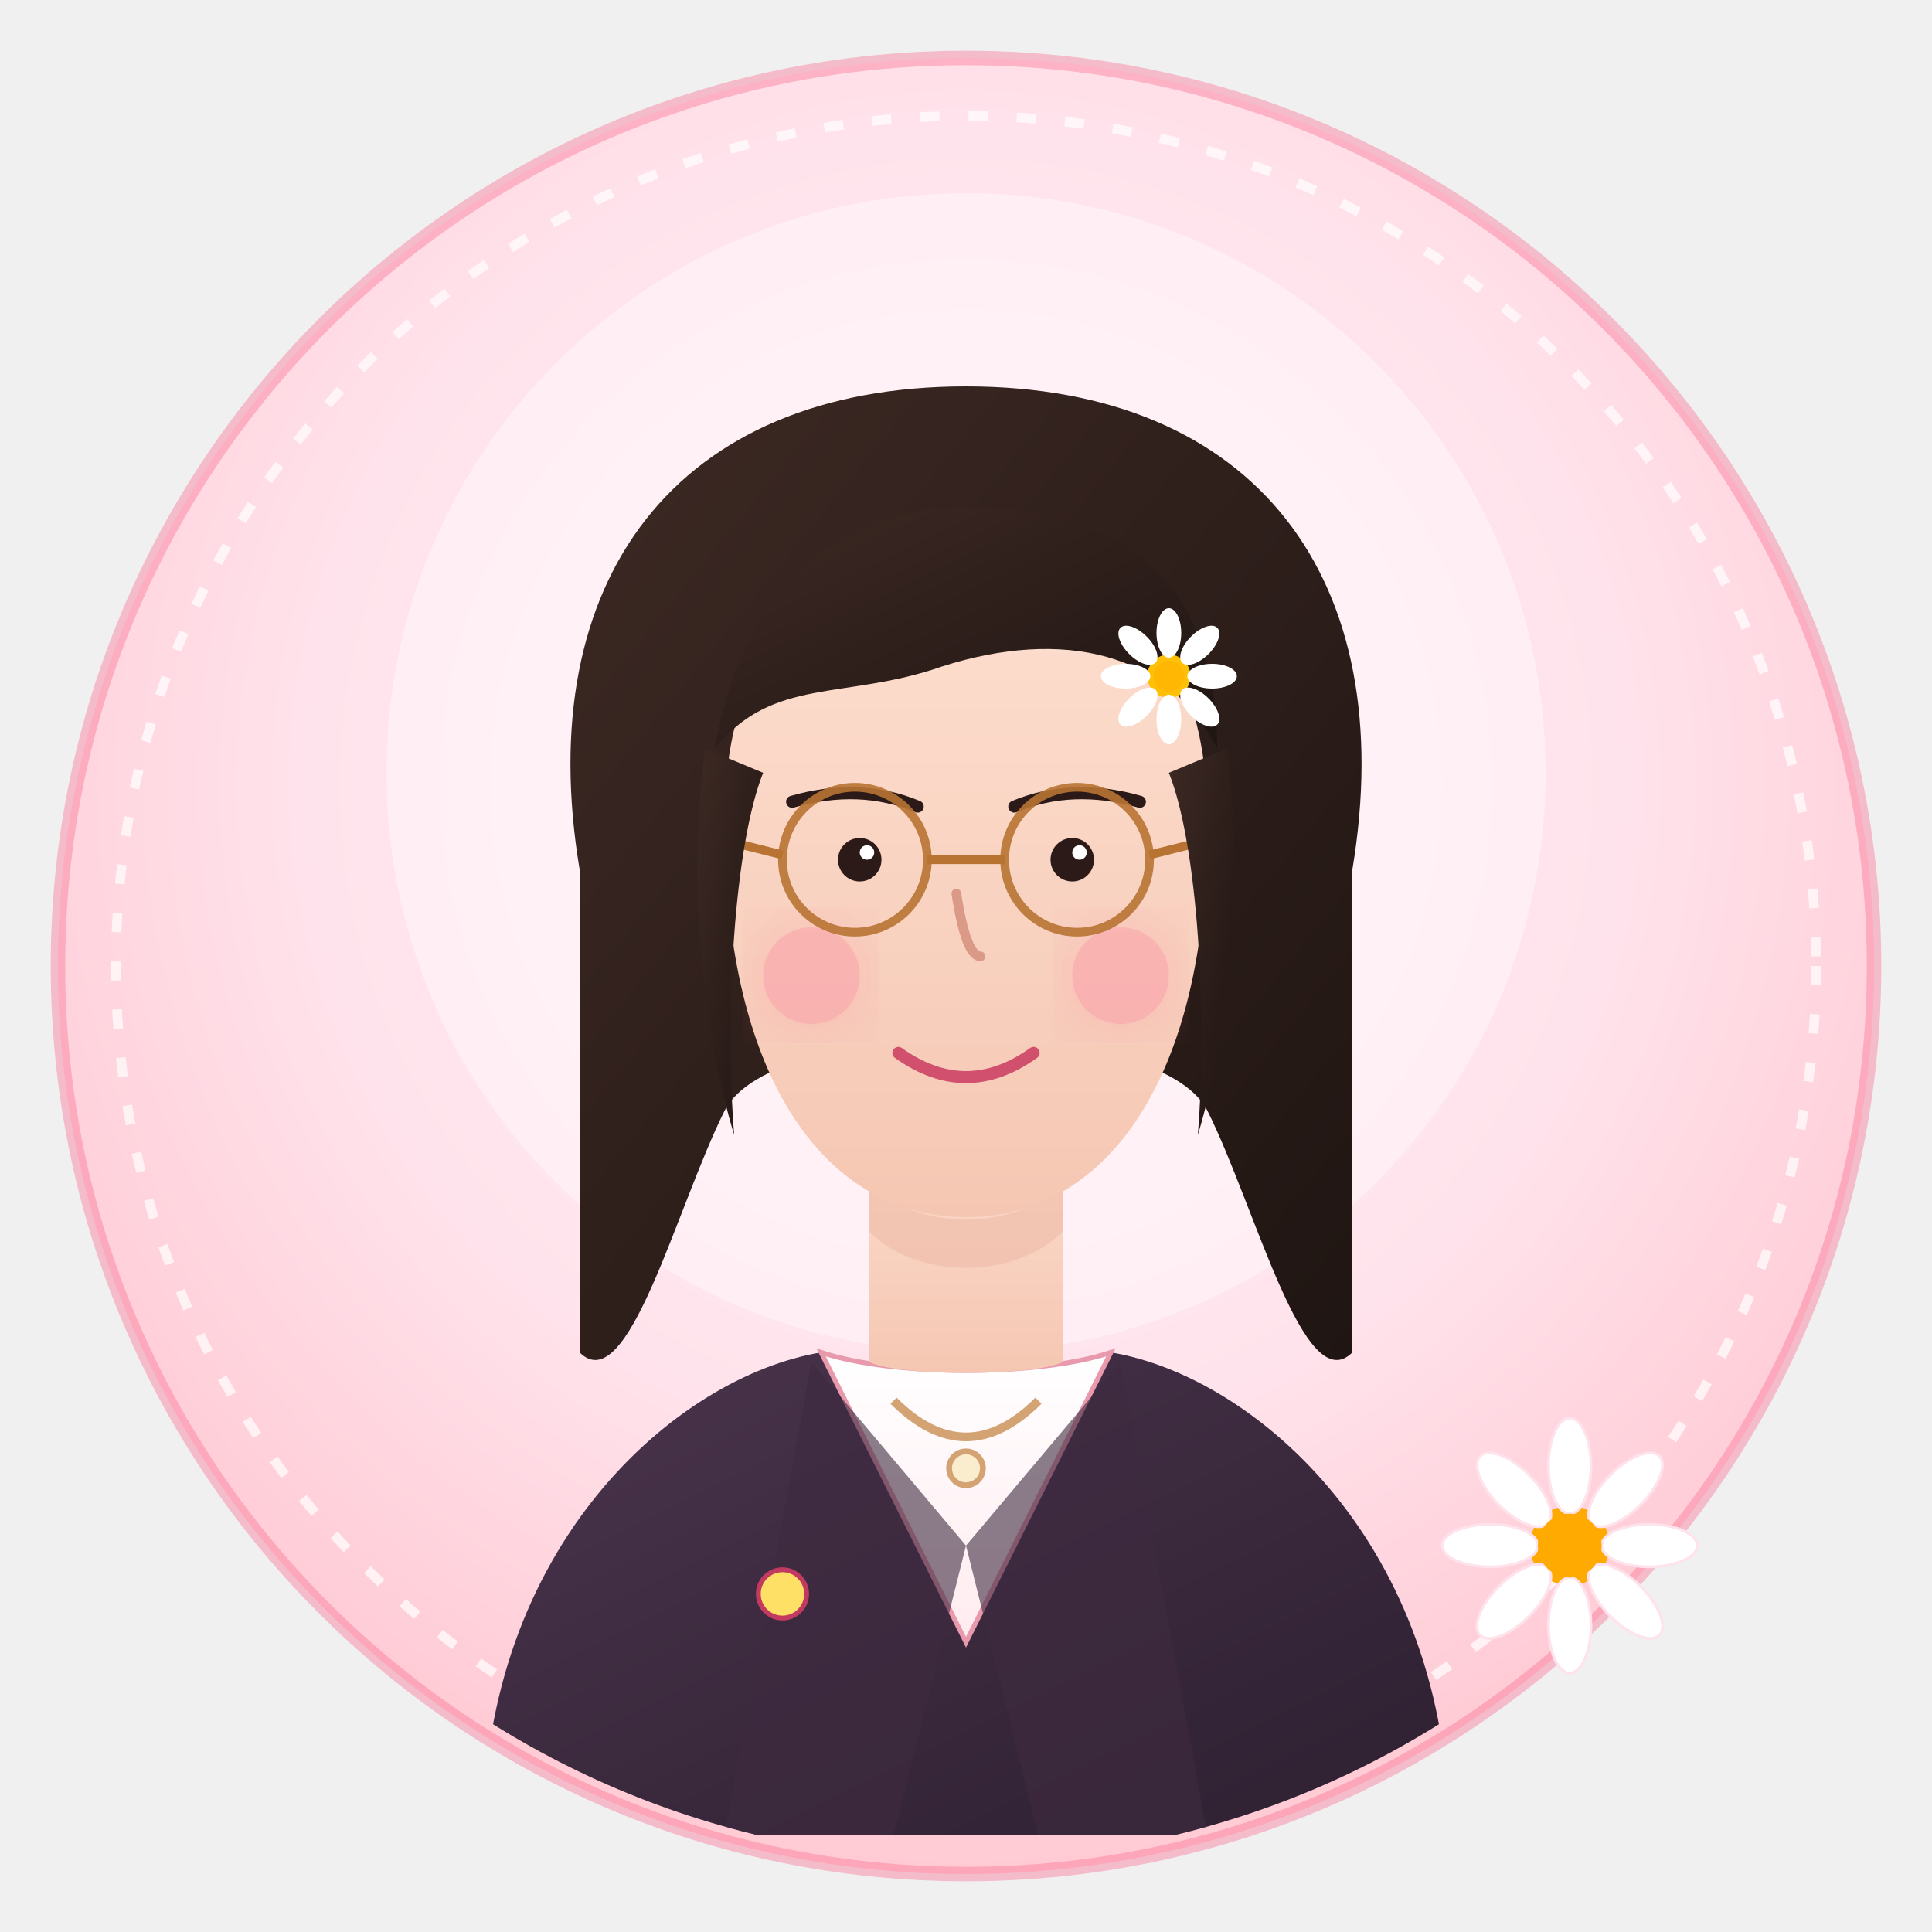
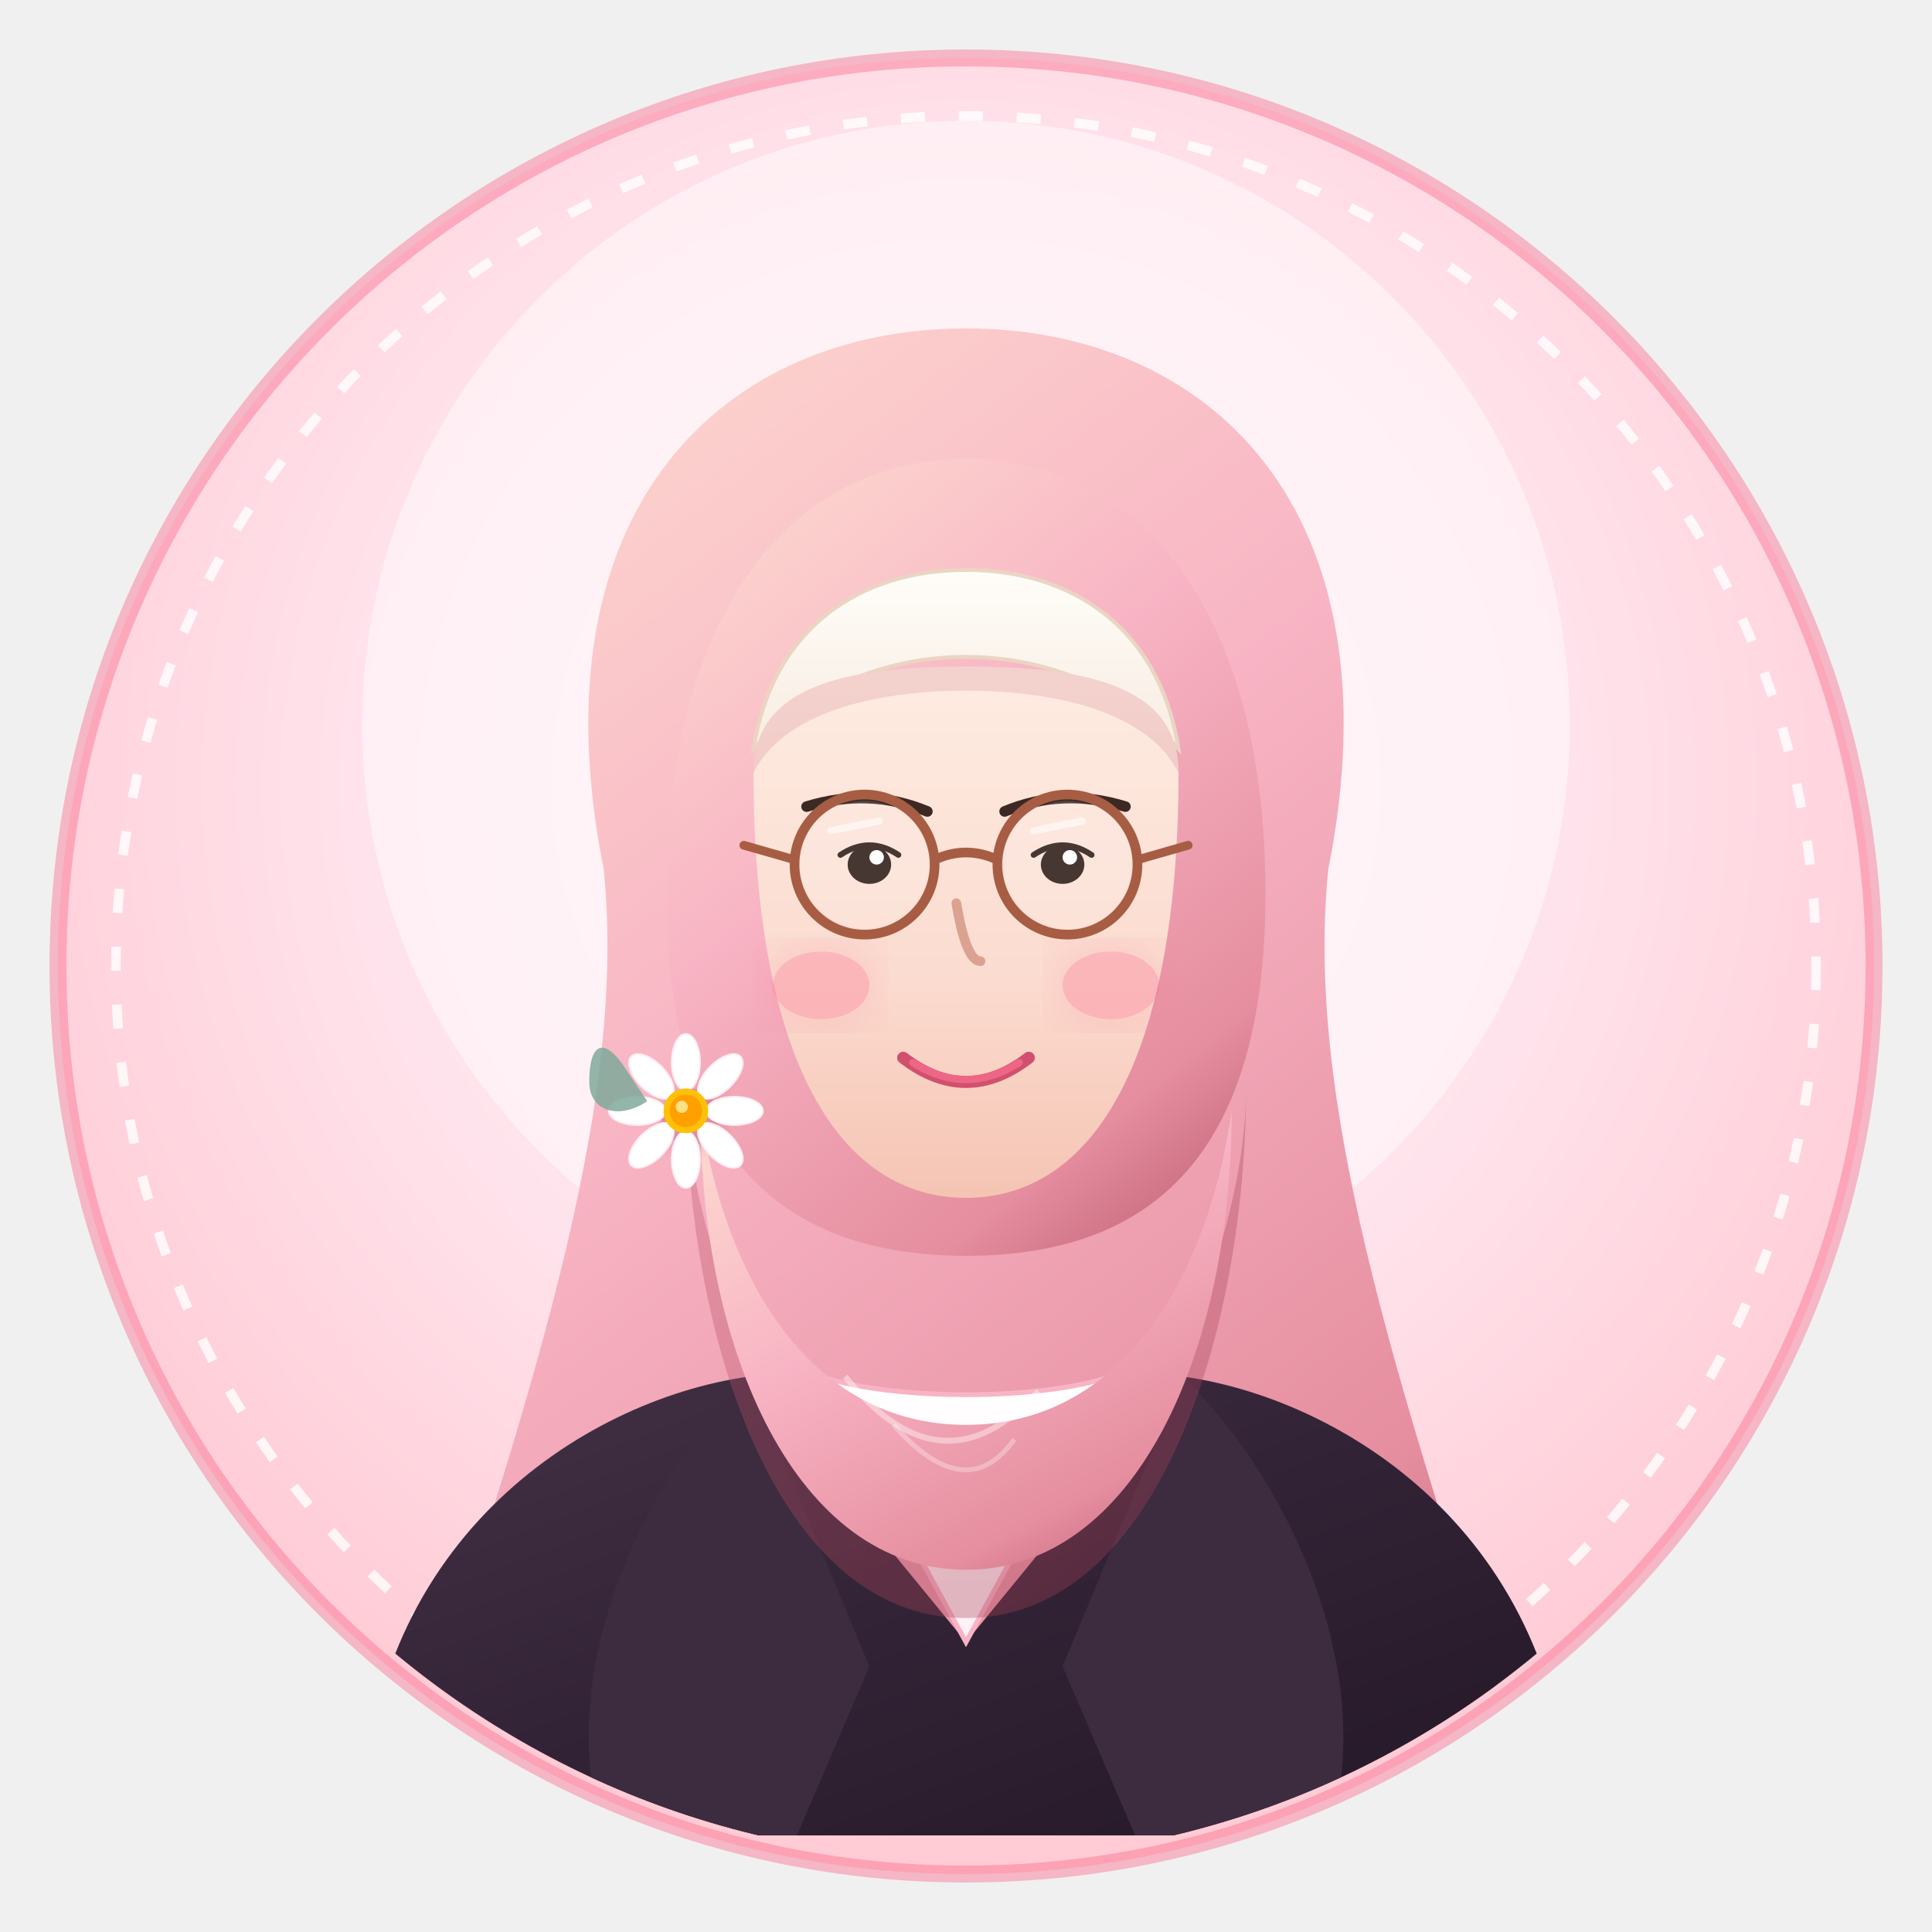
<svg xmlns="http://www.w3.org/2000/svg" viewBox="0 0 400 400" width="400" height="400" fill="none">
  <defs>
    <radialGradient id="avatarBgGrad" cx="50%" cy="40%" r="60%">
-       <stop offset="0%" stop-color="#FFF0F5" />
-       <stop offset="60%" stop-color="#FFE3EC" />
+       <stop offset="0%" stop-color="#FFF5F8" />
+       <stop offset="55%" stop-color="#FFE3EC" />
      <stop offset="100%" stop-color="#FFCAD4" />
    </radialGradient>
+     <linearGradient id="hijabGrad" x1="20%" y1="0%" x2="80%" y2="100%">
+       <stop offset="0%" stop-color="#FCD5CE" />
+       <stop offset="40%" stop-color="#F8B4C4" />
+       <stop offset="85%" stop-color="#E58E9F" />
+       <stop offset="100%" stop-color="#C96B80" />
+     </linearGradient>
+     <linearGradient id="hijabShadow" x1="0%" y1="0%" x2="100%" y2="100%">
+       <stop offset="0%" stop-color="#C25971" />
+       <stop offset="100%" stop-color="#9C3A50" />
+     </linearGradient>
+     <linearGradient id="ciputGrad" x1="0%" y1="0%" x2="0%" y2="100%">
+       <stop offset="0%" stop-color="#FFFDF9" />
+       <stop offset="100%" stop-color="#F7ECE1" />
+     </linearGradient>
    <linearGradient id="blazerGrad" x1="0%" y1="0%" x2="100%" y2="100%">
-       <stop offset="0%" stop-color="#4A344D" />
-       <stop offset="100%" stop-color="#2D1F30" />
+       <stop offset="0%" stop-color="#443247" />
+       <stop offset="50%" stop-color="#322235" />
+       <stop offset="100%" stop-color="#231726" />
    </linearGradient>
    <linearGradient id="blouseGrad" x1="0%" y1="0%" x2="0%" y2="100%">
      <stop offset="0%" stop-color="#FFFFFF" />
-       <stop offset="100%" stop-color="#FFEBF0" />
+       <stop offset="100%" stop-color="#FFF0F5" />
    </linearGradient>
    <linearGradient id="skinGrad" x1="0%" y1="0%" x2="0%" y2="100%">
-       <stop offset="0%" stop-color="#FDDFD0" />
-       <stop offset="100%" stop-color="#F5C7B3" />
+       <stop offset="0%" stop-color="#FEECE2" />
+       <stop offset="60%" stop-color="#FBDBCF" />
+       <stop offset="100%" stop-color="#F5C4B3" />
    </linearGradient>
-     <linearGradient id="hairGrad" x1="0%" y1="0%" x2="100%" y2="100%">
-       <stop offset="0%" stop-color="#3D2924" />
-       <stop offset="100%" stop-color="#1F1512" />
-     </linearGradient>
+     <filter id="softGlow" x="-20%" y="-20%" width="140%" height="140%">
+       <feGaussianBlur stdDeviation="7" result="blur" />
+       <feComposite in="SourceGraphic" in2="blur" operator="over" />
+     </filter>
    <clipPath id="avatarClip">
      <circle cx="200" cy="200" r="185" />
    </clipPath>
-     <filter id="softGlow" x="-20%" y="-20%" width="140%" height="140%">
-       <feGaussianBlur stdDeviation="8" result="blur" />
-       <feComposite in="SourceGraphic" in2="blur" operator="over" />
-     </filter>
  </defs>
-   <circle cx="200" cy="200" r="188" fill="url(#avatarBgGrad)" stroke="#FB6F92" stroke-width="3" stroke-opacity="0.4" />
-   <circle cx="200" cy="200" r="176" fill="none" stroke="#FFFFFF" stroke-width="2" stroke-dasharray="4 6" opacity="0.7" />
+   <circle cx="200" cy="200" r="188" fill="url(#avatarBgGrad)" stroke="#FB6F92" stroke-width="3.5" stroke-opacity="0.45" />
+   <circle cx="200" cy="200" r="176" fill="none" stroke="#FFFFFF" stroke-width="2" stroke-dasharray="5 7" opacity="0.8" />
  <g clip-path="url(#avatarClip)">
-     <circle cx="200" cy="160" r="120" fill="#FFFFFF" opacity="0.4" />
-     <path d="M120,180 C110,120 140,80 200,80 C260,80 290,120 280,180 C280,240 280,270 280,280 C270,290 260,250 250,230 C240,210 160,210 150,230 C140,250 130,290 120,280 Z" fill="url(#hairGrad)" />
-     <path d="M100,380 C100,320 140,285 170,280 L200,310 L230,280 C260,285 300,320 300,380 Z" fill="url(#blazerGrad)" />
-     <path d="M170,280 L200,340 L230,280 C215,285 185,285 170,280 Z" fill="url(#blouseGrad)" stroke="#E899AC" stroke-width="1" />
-     <path d="M185,290 Q200,305 215,290" fill="none" stroke="#D4A373" stroke-width="1.8" />
-     <circle cx="200" cy="304" r="3.5" fill="#FAEDCD" stroke="#D4A373" stroke-width="1.2" />
-     <path d="M180,225 L180,282 C186,285 214,285 220,282 L220,225 Z" fill="url(#skinGrad)" />
-     <path d="M180,245 C190,255 210,255 220,245 L220,255 C210,265 190,265 180,255 Z" fill="#E8B09C" opacity="0.4" />
-     <path d="M150,170 C150,225 172,252 200,252 C228,252 250,225 250,170 C250,130 228,115 200,115 C172,115 150,130 150,170 Z" fill="url(#skinGrad)" />
-     <circle cx="168" cy="202" r="10" fill="#FB6F92" opacity="0.3" filter="url(#softGlow)" />
-     <circle cx="232" cy="202" r="10" fill="#FB6F92" opacity="0.3" filter="url(#softGlow)" />
-     <path d="M164,166 Q178,162 190,167" fill="none" stroke="#2B1A17" stroke-width="2.5" stroke-linecap="round" />
-     <path d="M210,167 Q222,162 236,166" fill="none" stroke="#2B1A17" stroke-width="2.5" stroke-linecap="round" />
-     <circle cx="178" cy="178" r="4.5" fill="#2B1A17" />
-     <circle cx="179.5" cy="176.5" r="1.5" fill="#FFFFFF" />
-     <circle cx="222" cy="178" r="4.5" fill="#2B1A17" />
-     <circle cx="223.5" cy="176.5" r="1.5" fill="#FFFFFF" />
-     <circle cx="177" cy="178" r="15" fill="none" stroke="#B87333" stroke-width="1.8" opacity="0.9" />
-     <circle cx="223" cy="178" r="15" fill="none" stroke="#B87333" stroke-width="1.8" opacity="0.9" />
-     <path d="M192,178 L208,178" stroke="#B87333" stroke-width="1.8" />
-     <path d="M162,177 L150,174" stroke="#B87333" stroke-width="1.8" />
-     <path d="M238,177 L250,174" stroke="#B87333" stroke-width="1.8" />
-     <path d="M198,185 Q200,198 203,198" fill="none" stroke="#DB9A87" stroke-width="2" stroke-linecap="round" />
-     <path d="M186,218 Q200,228 214,218" fill="none" stroke="#D1506D" stroke-width="2.5" stroke-linecap="round" />
-     <path d="M148,155 C155,115 180,105 200,105 C230,105 252,118 252,155 C242,135 220,130 195,138 C175,145 160,140 148,155 Z" fill="url(#hairGrad)" />
-     <path d="M146,155 C142,185 146,215 152,235 C150,210 152,175 158,160 Z" fill="url(#hairGrad)" />
-     <path d="M254,155 C258,185 254,215 248,235 C250,210 248,175 242,160 Z" fill="url(#hairGrad)" />
-     <g transform="translate(242, 140) scale(0.32)">
-       <circle cx="0" cy="0" r="14" fill="#FFC107" />
-       <ellipse cx="0" cy="-28" rx="8" ry="16" fill="#FFFFFF" />
-       <ellipse cx="20" cy="-20" rx="8" ry="16" fill="#FFFFFF" transform="rotate(45 20 -20)" />
-       <ellipse cx="28" cy="0" rx="8" ry="16" fill="#FFFFFF" transform="rotate(90 28 0)" />
-       <ellipse cx="20" cy="20" rx="8" ry="16" fill="#FFFFFF" transform="rotate(135 20 20)" />
-       <ellipse cx="0" cy="28" rx="8" ry="16" fill="#FFFFFF" />
-       <ellipse cx="-20" cy="20" rx="8" ry="16" fill="#FFFFFF" transform="rotate(225 -20 20)" />
-       <ellipse cx="-28" cy="0" rx="8" ry="16" fill="#FFFFFF" transform="rotate(270 -28 0)" />
-       <ellipse cx="-20" cy="-20" rx="8" ry="16" fill="#FFFFFF" transform="rotate(315 -20 -20)" />
-       <circle cx="0" cy="0" r="10" fill="#FFB703" />
+     <circle cx="200" cy="150" r="125" fill="#FFFFFF" opacity="0.45" />
+     <path d="M125,180 C110,105 150,68 200,68 C250,68 290,105 275,180 C270,230 290,290 320,380 L80,380 C110,290 130,230 125,180 Z" fill="url(#hijabGrad)" />
+     <path d="M75,380 C75,320 120,290 155,285 L200,340 L245,285 C280,290 325,320 325,380 Z" fill="url(#blazerGrad)" />
+     <path d="M155,285 L180,345 L165,380 L125,380 C115,350 130,310 155,285 Z" fill="#3D2B3F" />
+     <path d="M245,285 L220,345 L235,380 L275,380 C285,350 270,310 245,285 Z" fill="#3D2B3F" />
+     <path d="M170,285 L200,340 L230,285 C215,290 185,290 170,285 Z" fill="url(#blouseGrad)" stroke="#F8B4C4" stroke-width="1" />
+     <path d="M142,225 C142,275 160,335 200,335 C240,335 258,275 258,225 C258,255 240,310 200,310 C160,310 142,255 142,225 Z" fill="url(#hijabShadow)" opacity="0.35" />
+     <path d="M145,230 C145,280 165,325 200,325 C235,325 255,280 255,230 C250,265 232,295 200,295 C168,295 150,265 145,230 Z" fill="url(#hijabGrad)" />
+     <path d="M175,285 Q195,310 215,288" fill="none" stroke="#FFFFFF" stroke-width="1.2" opacity="0.4" />
+     <path d="M185,295 Q200,312 210,298" fill="none" stroke="#FFFFFF" stroke-width="1" opacity="0.3" />
+     <path d="M138,185 C138,125 165,95 200,95 C235,95 262,125 262,185 C262,235 242,260 200,260 C158,260 138,235 138,185 Z" fill="url(#hijabGrad)" />
+     <path d="M156,155 C160,130 178,118 200,118 C222,118 240,130 244,155 C232,142 216,136 200,136 C184,136 168,142 156,155 Z" fill="url(#ciputGrad)" stroke="#EAD5C3" stroke-width="0.8" />
+     <path d="M156,160 C156,220 174,248 200,248 C226,248 244,220 244,160 C244,142 225,138 200,138 C175,138 156,142 156,160 Z" fill="url(#skinGrad)" />
+     <path d="M156,160 C156,142 175,138 200,138 C225,138 244,142 244,160 C238,148 220,143 200,143 C180,143 162,148 156,160 Z" fill="#C25971" opacity="0.18" />
+     <ellipse cx="170" cy="204" rx="10" ry="7" fill="#FB6F92" opacity="0.35" filter="url(#softGlow)" />
+     <ellipse cx="230" cy="204" rx="10" ry="7" fill="#FB6F92" opacity="0.35" filter="url(#softGlow)" />
+     <path d="M167,167 Q180,163 192,168" fill="none" stroke="#3D2924" stroke-width="2.2" stroke-linecap="round" />
+     <path d="M208,168 Q220,163 233,167" fill="none" stroke="#3D2924" stroke-width="2.2" stroke-linecap="round" />
+     <ellipse cx="180" cy="179" rx="4.5" ry="4" fill="#2E1C18" />
+     <circle cx="181.5" cy="177.5" r="1.5" fill="#FFFFFF" />
+     <ellipse cx="220" cy="179" rx="4.5" ry="4" fill="#2E1C18" />
+     <circle cx="221.5" cy="177.5" r="1.5" fill="#FFFFFF" />
+     <path d="M174,177 Q180,173 186,177" fill="none" stroke="#2E1C18" stroke-width="1.2" stroke-linecap="round" />
+     <path d="M214,177 Q220,173 226,177" fill="none" stroke="#2E1C18" stroke-width="1.2" stroke-linecap="round" />
+     <circle cx="179" cy="179" r="14.5" fill="none" stroke="#A75D43" stroke-width="2" />
+     <circle cx="179" cy="179" r="13.2" fill="#FFFFFF" fill-opacity="0.12" />
+     <path d="M172,172 L182,170" stroke="#FFFFFF" stroke-width="1.5" stroke-linecap="round" opacity="0.6" />
+     <circle cx="221" cy="179" r="14.5" fill="none" stroke="#A75D43" stroke-width="2" />
+     <circle cx="221" cy="179" r="13.2" fill="#FFFFFF" fill-opacity="0.12" />
+     <path d="M214,172 L224,170" stroke="#FFFFFF" stroke-width="1.5" stroke-linecap="round" opacity="0.6" />
+     <path d="M193.5,178 Q200,175 206.5,178" fill="none" stroke="#A75D43" stroke-width="2" stroke-linecap="round" />
+     <path d="M164.5,178 L154,175" fill="none" stroke="#A75D43" stroke-width="1.8" stroke-linecap="round" />
+     <path d="M235.5,178 L246,175" fill="none" stroke="#A75D43" stroke-width="1.8" stroke-linecap="round" />
+     <path d="M198,187 Q200,199 203,199" fill="none" stroke="#DCA291" stroke-width="2" stroke-linecap="round" />
+     <path d="M187,219 Q200,229 213,219" fill="none" stroke="#D1506D" stroke-width="2.5" stroke-linecap="round" />
+     <path d="M189,220 Q200,227 211,220" fill="none" stroke="#FB6F92" stroke-width="1.5" stroke-linecap="round" opacity="0.7" />
+     <g transform="translate(142, 230) scale(0.42)">
+       <circle cx="2" cy="3" r="14" fill="#9C3A50" opacity="0.3" filter="url(#softGlow)" />
+       <ellipse cx="0" cy="-24" rx="7" ry="14" fill="#FFFFFF" stroke="#FFEBF0" stroke-width="0.8" />
+       <ellipse cx="17" cy="-17" rx="7" ry="14" fill="#FFFFFF" stroke="#FFEBF0" stroke-width="0.8" transform="rotate(45 17 -17)" />
+       <ellipse cx="24" cy="0" rx="7" ry="14" fill="#FFFFFF" stroke="#FFEBF0" stroke-width="0.8" transform="rotate(90 24 0)" />
+       <ellipse cx="17" cy="17" rx="7" ry="14" fill="#FFFFFF" stroke="#FFEBF0" stroke-width="0.8" transform="rotate(135 17 17)" />
+       <ellipse cx="0" cy="24" rx="7" ry="14" fill="#FFFFFF" stroke="#FFEBF0" stroke-width="0.8" />
+       <ellipse cx="-17" cy="17" rx="7" ry="14" fill="#FFFFFF" stroke="#FFEBF0" stroke-width="0.8" transform="rotate(225 -17 17)" />
+       <ellipse cx="-24" cy="0" rx="7" ry="14" fill="#FFFFFF" stroke="#FFEBF0" stroke-width="0.8" transform="rotate(270 -24 0)" />
+       <ellipse cx="-17" cy="-17" rx="7" ry="14" fill="#FFFFFF" stroke="#FFEBF0" stroke-width="0.8" transform="rotate(315 -17 -17)" />
+       <circle cx="0" cy="0" r="11" fill="#FFC107" />
+       <circle cx="0" cy="0" r="8" fill="#FFA000" />
+       <circle cx="-2" cy="-2" r="3" fill="#FFE082" />
    </g>
-     <path d="M168,282 L150,380 L185,380 L200,320 Z" fill="#3D293F" opacity="0.6" />
-     <path d="M232,282 L250,380 L215,380 L200,320 Z" fill="#3D293F" opacity="0.6" />
-     <circle cx="162" cy="330" r="5" fill="#FFE066" stroke="#C23A60" stroke-width="1" />
-   </g>
-   <g transform="translate(325, 320) scale(0.55)">
-     <circle cx="0" cy="0" r="15" fill="#FFAA00" />
-     <ellipse cx="0" cy="-30" rx="8" ry="18" fill="#FFFFFF" stroke="#FFE3EC" />
-     <ellipse cx="21" cy="-21" rx="8" ry="18" fill="#FFFFFF" stroke="#FFE3EC" transform="rotate(45 21 -21)" />
-     <ellipse cx="30" cy="0" rx="8" ry="18" fill="#FFFFFF" stroke="#FFE3EC" transform="rotate(90 30 0)" />
-     <ellipse cx="21" cy="21" rx="8" ry="18" fill="#FFFFFF" stroke="#FFE3EC" transform="rotate(135 21 21)" />
-     <ellipse cx="0" cy="30" rx="8" ry="18" fill="#FFFFFF" stroke="#FFE3EC" />
-     <ellipse cx="-21" cy="21" rx="8" ry="18" fill="#FFFFFF" stroke="#FFE3EC" transform="rotate(225 -21 21)" />
-     <ellipse cx="-30" cy="0" rx="8" ry="18" fill="#FFFFFF" stroke="#FFE3EC" transform="rotate(270 -30 0)" />
-     <ellipse cx="-21" cy="-21" rx="8" ry="18" fill="#FFFFFF" stroke="#FFE3EC" transform="rotate(315 -21 -21)" />
-     <circle cx="0" cy="0" r="12" fill="#FFAA00" />
+     <path d="M130,222 C125,214 122,216 122,224 C122,230 128,232 134,228 Z" fill="#7FA99B" opacity="0.85" />
  </g>
</svg>
